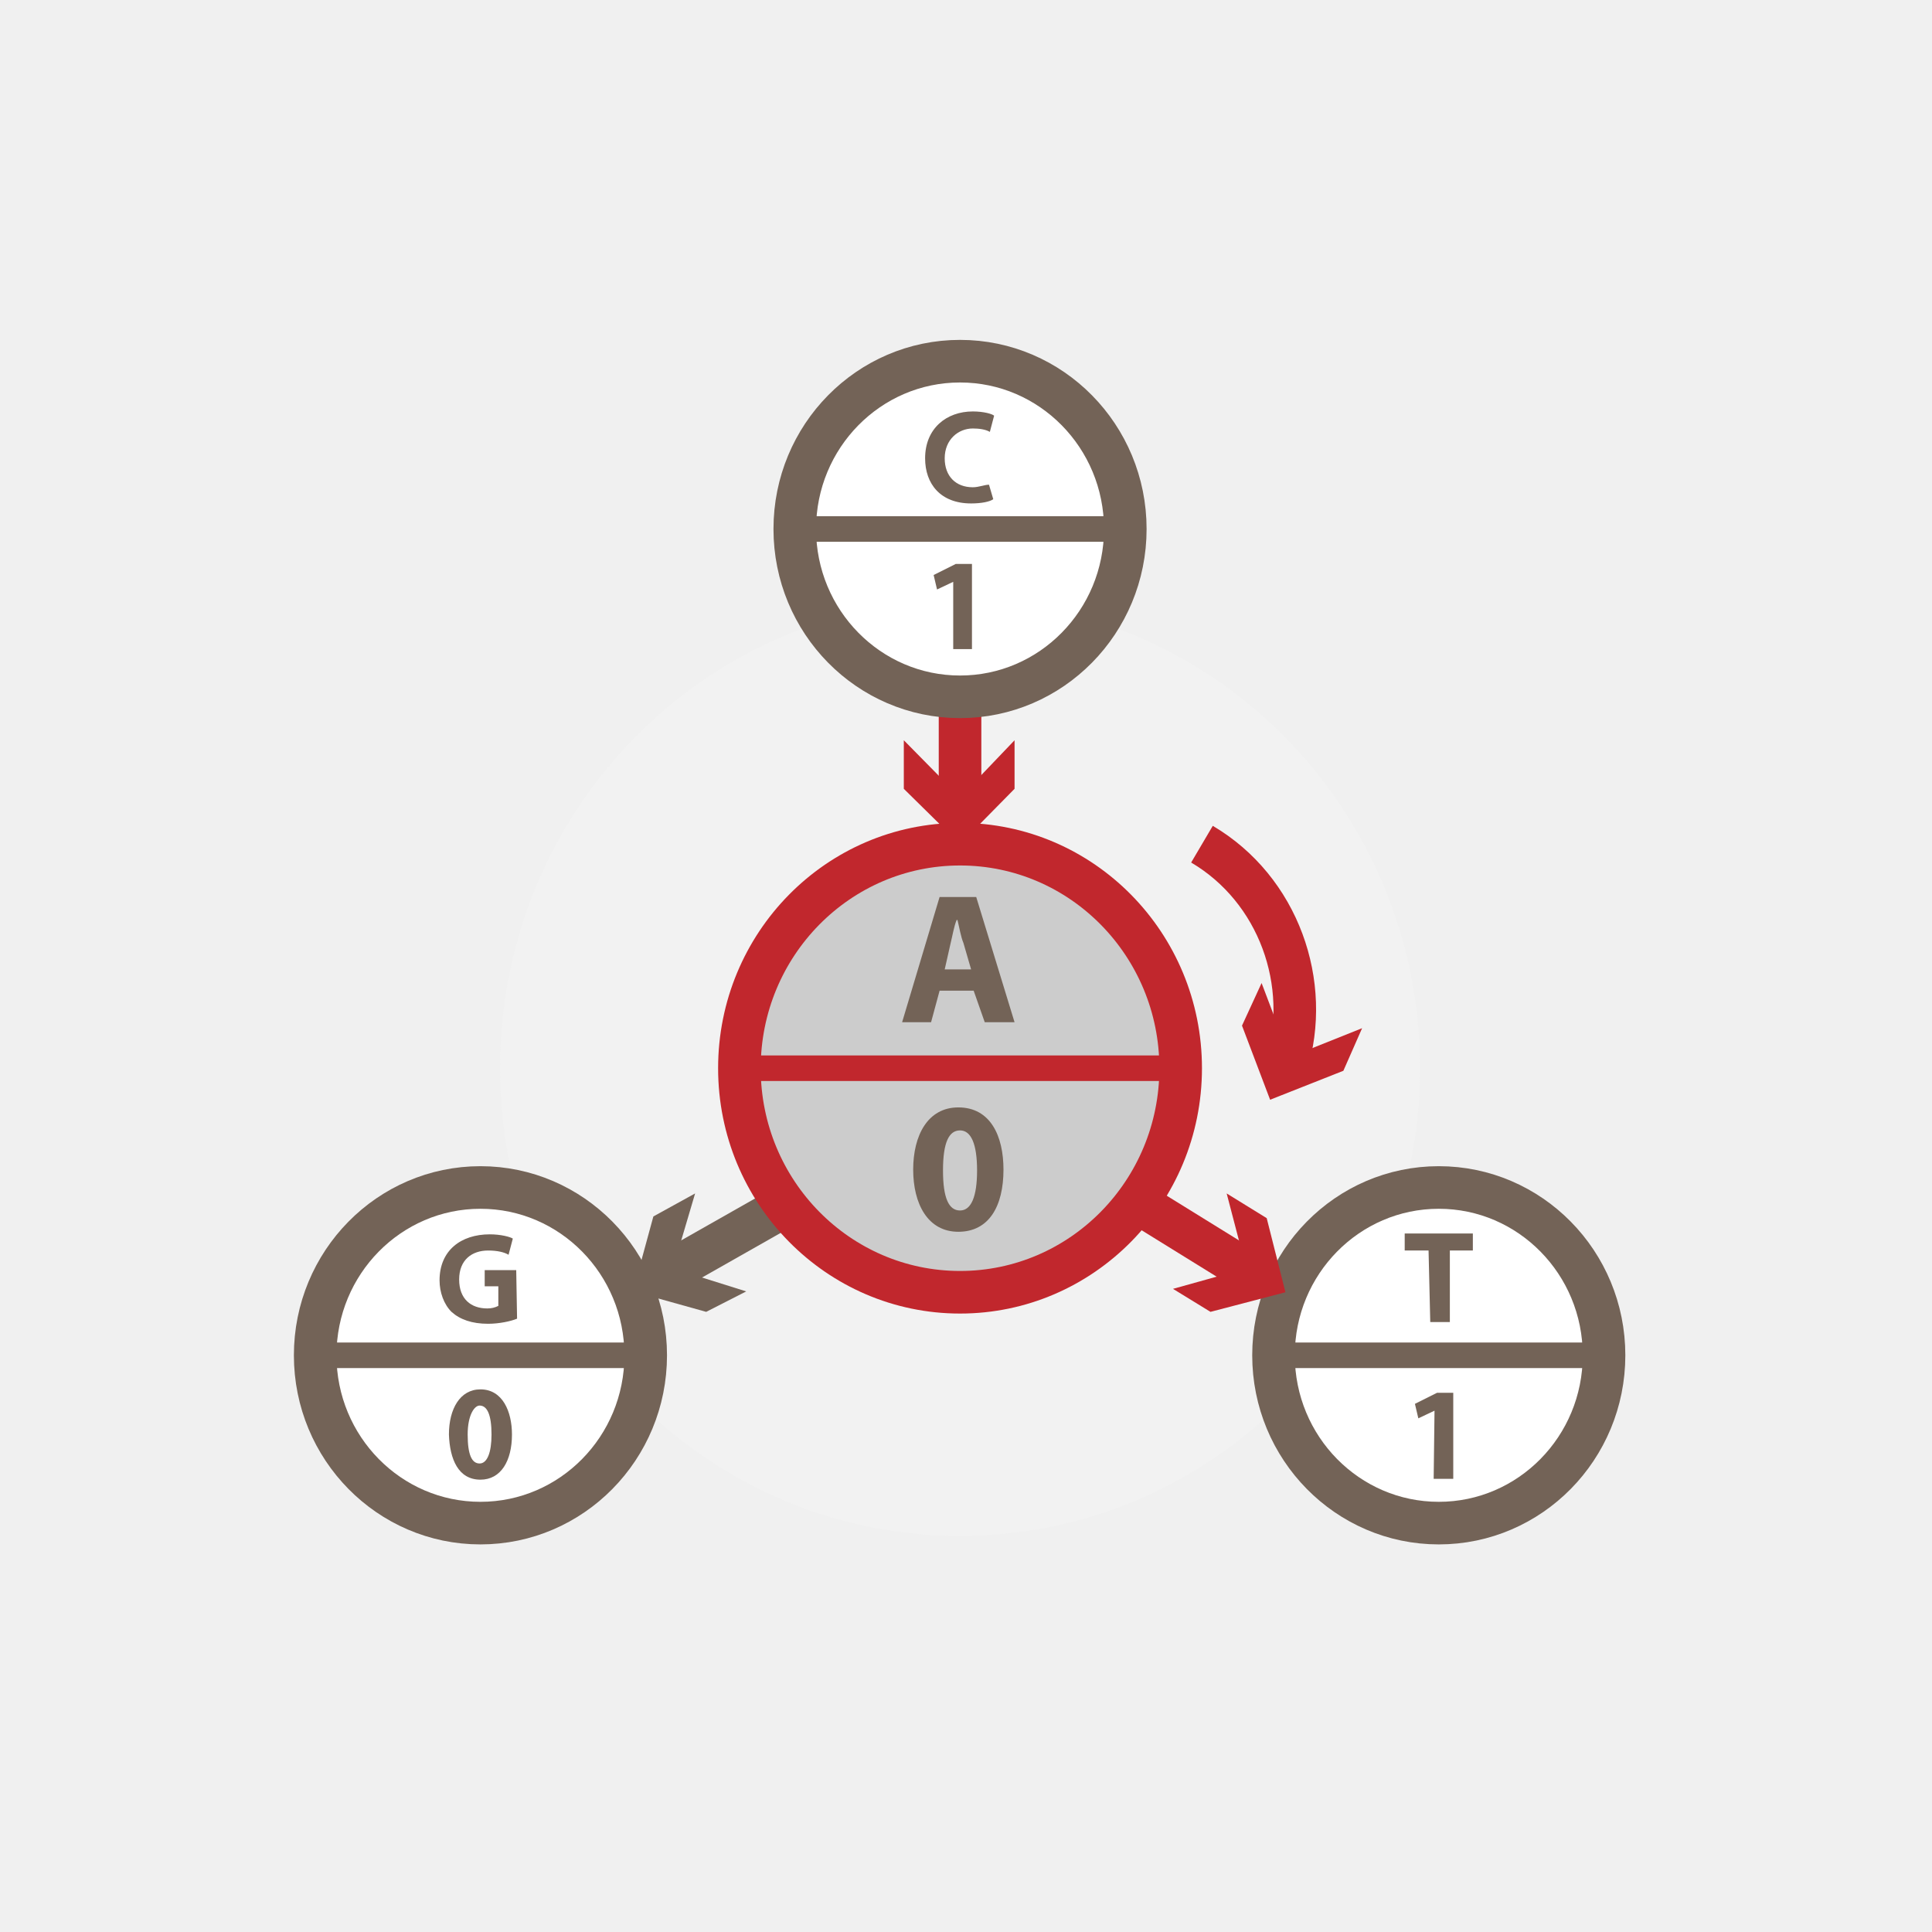
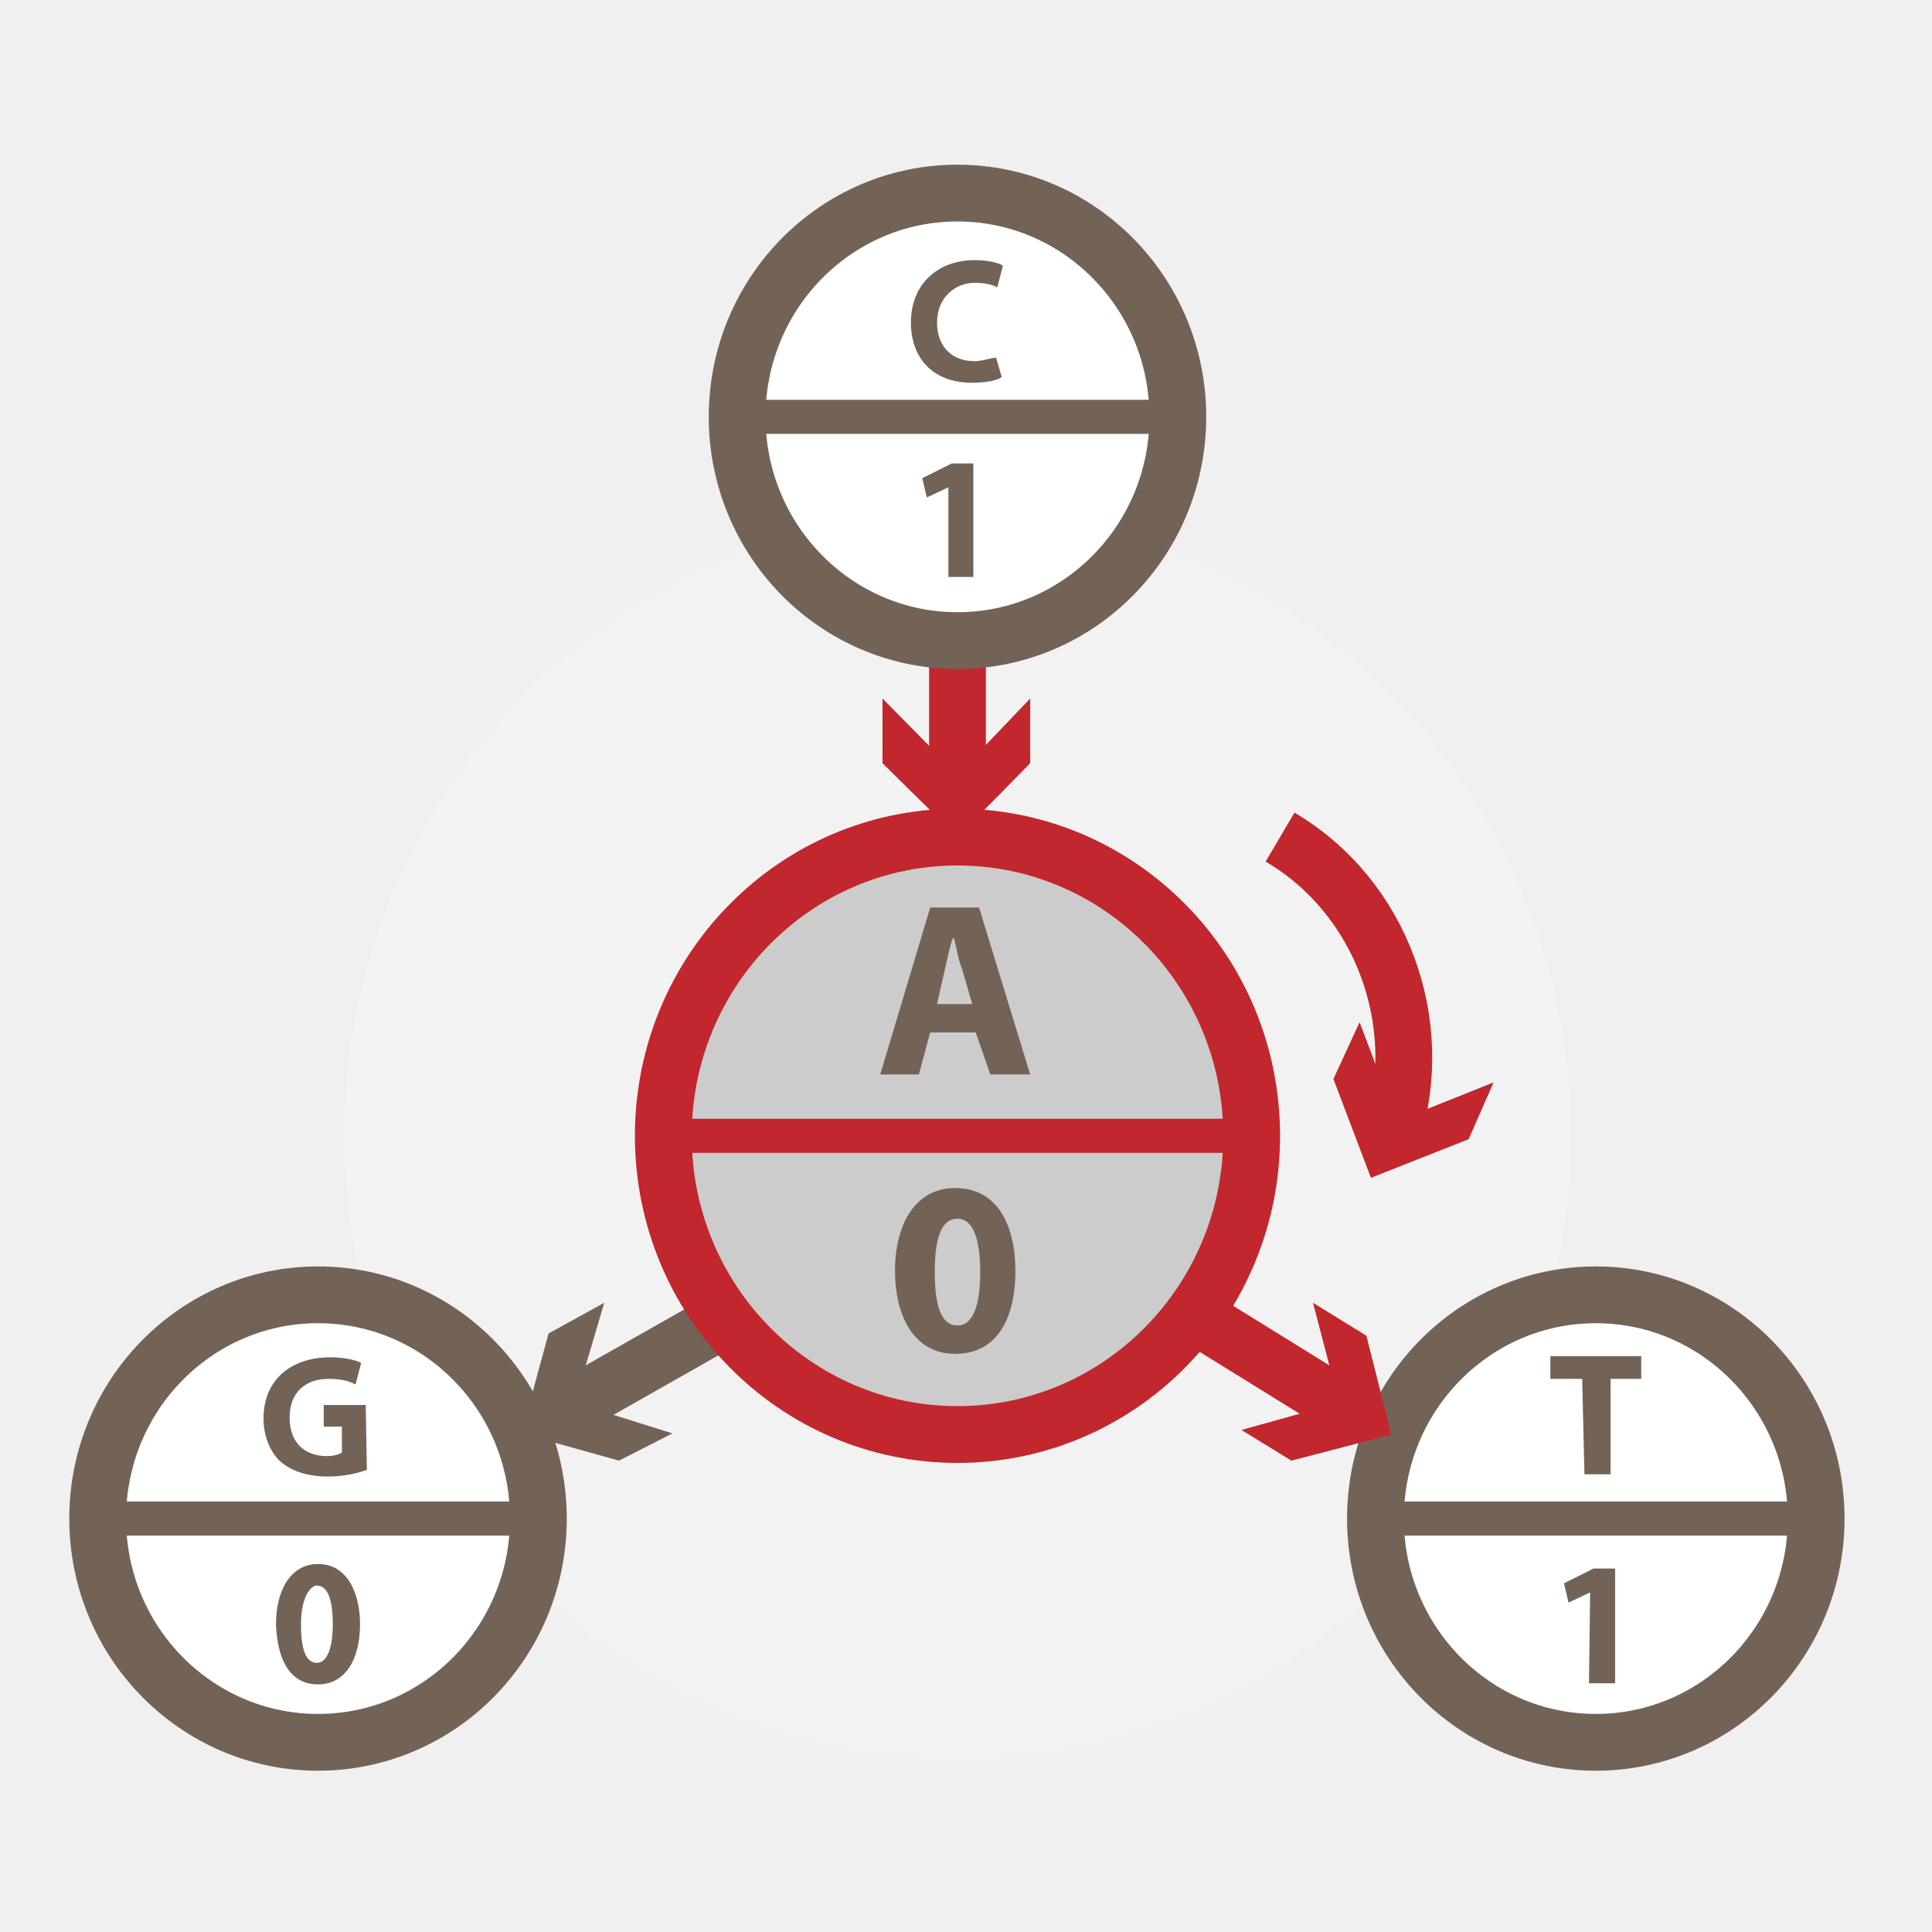
- <svg xmlns="http://www.w3.org/2000/svg" version="1.1" id="图层_1" x="0px" y="0px" viewBox="0 0 226.8 226.8" style="enable-background:new 0 0 226.8 226.8;" xml:space="preserve">
+ <svg xmlns="http://www.w3.org/2000/svg" version="1.1" id="图层_1" x="0px" y="0px" viewBox="0 0 170.1 170.1" style="enable-background:new 0 0 170.1 170.1;" xml:space="preserve">
  <style type="text/css">
	.st0{fill:#F2F2F2;}
	.st1{fill:#FFFFFF;stroke:#736357;stroke-width:5;stroke-miterlimit:10;}
	.st2{fill:none;stroke:#736357;stroke-width:5;stroke-miterlimit:10;}
	.st3{fill:#736357;}
	.st4{fill:none;stroke:#736357;stroke-width:3;stroke-miterlimit:10;}
	.st5{fill:none;stroke:#C1272D;stroke-width:5;stroke-miterlimit:10;}
	.st6{fill:#C1272D;}
	.st7{fill:#CCCCCC;stroke:#C1272D;stroke-width:5;stroke-miterlimit:10;}
	.st8{fill:none;stroke:#C1272D;stroke-width:3;stroke-miterlimit:10;}
</style>
  <g>
-     <ellipse class="st0" cx="112.7" cy="125.4" rx="54" ry="54.9" />
-     <ellipse class="st1" cx="168.9" cy="159.1" rx="19.4" ry="19.7" />
-     <ellipse class="st1" cx="56.4" cy="159.1" rx="19.4" ry="19.7" />
+     <ellipse class="st0" cx="84.3" cy="100" rx="54" ry="54.9" />
+     <ellipse class="st1" cx="140.5" cy="133.7" rx="19.4" ry="19.7" />
+     <ellipse class="st1" cx="28" cy="133.7" rx="19.4" ry="19.7" />
    <g>
      <g>
-         <line class="st2" x1="78" y1="149.6" x2="92.1" y2="141.6" />
+         <line class="st2" x1="49.6" y1="124.2" x2="63.7" y2="116.2" />
        <g>
-           <polygon class="st3" points="87.6,151.6 79,148.9 81.6,140.1 76.7,142.8 74.3,151.6 82.9,154     " />
+           <polygon class="st3" points="59.2,126.2 50.6,123.5 53.2,114.7 48.3,117.4 45.9,126.2 54.5,128.6     " />
        </g>
      </g>
    </g>
-     <line class="st4" x1="36.9" y1="159.1" x2="75.7" y2="159.1" />
-     <line class="st4" x1="149.6" y1="159.1" x2="188.3" y2="159.1" />
+     <line class="st4" x1="8.5" y1="133.7" x2="47.3" y2="133.7" />
+     <line class="st4" x1="121.2" y1="133.7" x2="159.9" y2="133.7" />
    <g>
      <g>
-         <path class="st3" d="M60.1,168.4c0,3.1-1.3,5.3-3.7,5.3c-2.6,0-3.6-2.4-3.7-5.3c0-3,1.3-5.3,3.7-5.3     C59,163.1,60.1,165.7,60.1,168.4z M54.9,168.4c0,2.4,0.5,3.4,1.4,3.4s1.4-1.3,1.4-3.4c0-2.3-0.5-3.4-1.4-3.4     C55.7,165,54.9,166.1,54.9,168.4z" />
+         <path class="st3" d="M31.7,143c0,3.1-1.3,5.3-3.7,5.3c-2.6,0-3.6-2.4-3.7-5.3c0-3,1.3-5.3,3.7-5.3     C30.6,137.7,31.7,140.3,31.7,143z M26.5,143c0,2.4,0.5,3.4,1.4,3.4s1.4-1.3,1.4-3.4c0-2.3-0.5-3.4-1.4-3.4     C27.3,139.6,26.5,140.7,26.5,143z" />
      </g>
    </g>
    <g>
      <g>
-         <path class="st3" d="M168.4,165.6L168.4,165.6l-1.9,0.9l-0.4-1.7l2.6-1.3h1.9v10.1h-2.3L168.4,165.6L168.4,165.6z" />
+         <path class="st3" d="M140,140.2L140,140.2l-1.9,0.9l-0.4-1.7l2.6-1.3h1.9v10.1h-2.3L140,140.2L140,140.2z" />
      </g>
    </g>
    <g>
      <g>
-         <path class="st3" d="M60.7,154.8c-0.7,0.3-2.1,0.6-3.4,0.6c-1.9,0-3.3-0.5-4.3-1.4c-0.9-0.9-1.4-2.3-1.4-3.7     c0-3.5,2.5-5.4,5.9-5.4c1.3,0,2.4,0.3,2.7,0.5l-0.5,1.9c-0.5-0.3-1.3-0.5-2.4-0.5c-1.9,0-3.4,1.1-3.4,3.4s1.4,3.4,3.3,3.4     c0.5,0,0.9-0.1,1.3-0.3V151h-1.6v-1.9h3.7L60.7,154.8L60.7,154.8L60.7,154.8z" />
+         <path class="st3" d="M32.3,129.4c-0.7,0.3-2.1,0.6-3.4,0.6c-1.9,0-3.3-0.5-4.3-1.4c-0.9-0.9-1.4-2.3-1.4-3.7     c0-3.5,2.5-5.4,5.9-5.4c1.3,0,2.4,0.3,2.7,0.5l-0.5,1.9c-0.5-0.3-1.3-0.5-2.4-0.5c-1.9,0-3.4,1.1-3.4,3.4s1.4,3.4,3.3,3.4     c0.5,0,0.9-0.1,1.3-0.3v-2.3h-1.6v-1.9h3.7L32.3,129.4L32.3,129.4L32.3,129.4z" />
      </g>
    </g>
    <g>
      <g>
-         <path class="st3" d="M167.7,146.8h-2.8v-2h8v2h-2.7v8.4h-2.3L167.7,146.8L167.7,146.8z" />
+         <path class="st3" d="M139.3,121.4h-2.8v-2h8v2h-2.7v8.4h-2.3L139.3,121.4L139.3,121.4z" />
      </g>
    </g>
    <g>
      <g>
-         <path class="st5" d="M141.1,99.1c9,5.3,12.9,16.4,9.9,26" />
+         <path class="st5" d="M112.7,73.7c9,5.3,12.9,16.4,9.9,26" />
        <g>
-           <polygon class="st6" points="148.1,115.4 151.4,124.1 159.9,120.7 157.7,125.7 149.1,129.1 145.8,120.4     " />
+           <polygon class="st6" points="119.7,90 123,98.7 131.5,95.3 129.3,100.3 120.7,103.7 117.4,95     " />
        </g>
      </g>
    </g>
-     <ellipse class="st7" cx="112.7" cy="125.4" rx="25.9" ry="26.3" />
+     <ellipse class="st7" cx="84.3" cy="100" rx="25.9" ry="26.3" />
    <g>
      <g>
-         <path class="st3" d="M117.8,137.3c0,4.3-1.7,7.3-5.3,7.3c-3.6,0-5.3-3.3-5.3-7.3s1.7-7.3,5.3-7.3     C116.3,130,117.8,133.4,117.8,137.3z M110.7,137.4c0,3.3,0.7,4.7,2,4.7s2-1.6,2-4.7s-0.7-4.7-2-4.7S110.7,134.1,110.7,137.4z" />
+         <path class="st3" d="M89.4,111.9c0,4.3-1.7,7.3-5.3,7.3c-3.6,0-5.3-3.3-5.3-7.3s1.7-7.3,5.3-7.3C87.9,104.6,89.4,108,89.4,111.9z      M82.3,112c0,3.3,0.7,4.7,2,4.7s2-1.6,2-4.7s-0.7-4.7-2-4.7S82.3,108.7,82.3,112z" />
      </g>
    </g>
-     <line class="st8" x1="86.7" y1="125.4" x2="138.6" y2="125.4" />
+     <line class="st8" x1="58.3" y1="100" x2="110.2" y2="100" />
    <g>
      <g>
-         <path class="st3" d="M110.3,116.3l-1,3.7h-3.4l4.4-14.7h4.3l4.5,14.7h-3.5l-1.3-3.7H110.3z M114,113.8l-0.9-3.1     c-0.3-0.7-0.5-1.9-0.7-2.7h-0.1c-0.3,0.7-0.5,1.9-0.7,2.7l-0.7,3.1H114z" />
+         <path class="st3" d="M81.9,90.9l-1,3.7h-3.4l4.4-14.7h4.3l4.5,14.7h-3.5l-1.3-3.7H81.9z M85.6,88.4l-0.9-3.1     c-0.3-0.7-0.5-1.9-0.7-2.7h-0.1c-0.3,0.7-0.5,1.9-0.7,2.7l-0.7,3.1H85.6z" />
      </g>
    </g>
    <g>
      <g>
-         <line class="st5" x1="147.3" y1="149.7" x2="133.4" y2="141.1" />
+         <line class="st5" x1="118.9" y1="124.3" x2="105" y2="115.7" />
        <g>
-           <polygon class="st6" points="144,140.1 146.3,148.9 137.7,151.3 142.1,154 150.9,151.7 148.7,143     " />
+           <polygon class="st6" points="115.6,114.7 117.9,123.5 109.3,125.9 113.7,128.6 122.5,126.3 120.3,117.6     " />
        </g>
      </g>
    </g>
    <g>
      <g>
-         <line class="st5" x1="112.7" y1="94.7" x2="112.7" y2="81.9" />
+         <line class="st5" x1="84.3" y1="69.3" x2="84.3" y2="56.5" />
        <g>
-           <polygon class="st6" points="119.1,86.9 112.7,93.6 106.1,86.9 106.1,92.6 112.7,99.1 119.1,92.6     " />
+           <polygon class="st6" points="90.7,61.5 84.3,68.2 77.7,61.5 77.7,67.2 84.3,73.7 90.7,67.2     " />
        </g>
      </g>
    </g>
-     <ellipse class="st1" cx="112.7" cy="62.1" rx="19.4" ry="19.7" />
-     <line class="st4" x1="93.1" y1="62.1" x2="132" y2="62.1" />
+     <ellipse class="st1" cx="84.3" cy="36.7" rx="19.4" ry="19.7" />
+     <line class="st4" x1="64.7" y1="36.7" x2="103.6" y2="36.7" />
    <g>
      <g>
-         <path class="st3" d="M111.9,68.3L111.9,68.3l-1.9,0.9l-0.4-1.7l2.6-1.3h1.9v10h-2.2V68.3z" />
+         <path class="st3" d="M83.5,42.9L83.5,42.9l-1.9,0.9l-0.4-1.7l2.6-1.3h1.9v10h-2.2V42.9z" />
      </g>
    </g>
    <g>
      <g>
-         <path class="st3" d="M116.6,58.6c-0.4,0.3-1.4,0.5-2.6,0.5c-3.6,0-5.4-2.3-5.4-5.3c0-3.5,2.5-5.5,5.6-5.5c1.3,0,2.3,0.3,2.5,0.5     l-0.5,1.9c-0.5-0.3-1.3-0.4-2-0.4c-1.7,0-3.3,1.3-3.3,3.5c0,2.1,1.3,3.4,3.3,3.4c0.7,0,1.4-0.3,1.9-0.3L116.6,58.6z" />
+         <path class="st3" d="M88.2,33.2c-0.4,0.3-1.4,0.5-2.6,0.5c-3.6,0-5.4-2.3-5.4-5.3c0-3.5,2.5-5.5,5.6-5.5c1.3,0,2.3,0.3,2.5,0.5     l-0.5,1.9c-0.5-0.3-1.3-0.4-2-0.4c-1.7,0-3.3,1.3-3.3,3.5c0,2.1,1.3,3.4,3.3,3.4c0.7,0,1.4-0.3,1.9-0.3L88.2,33.2z" />
      </g>
    </g>
  </g>
</svg>
